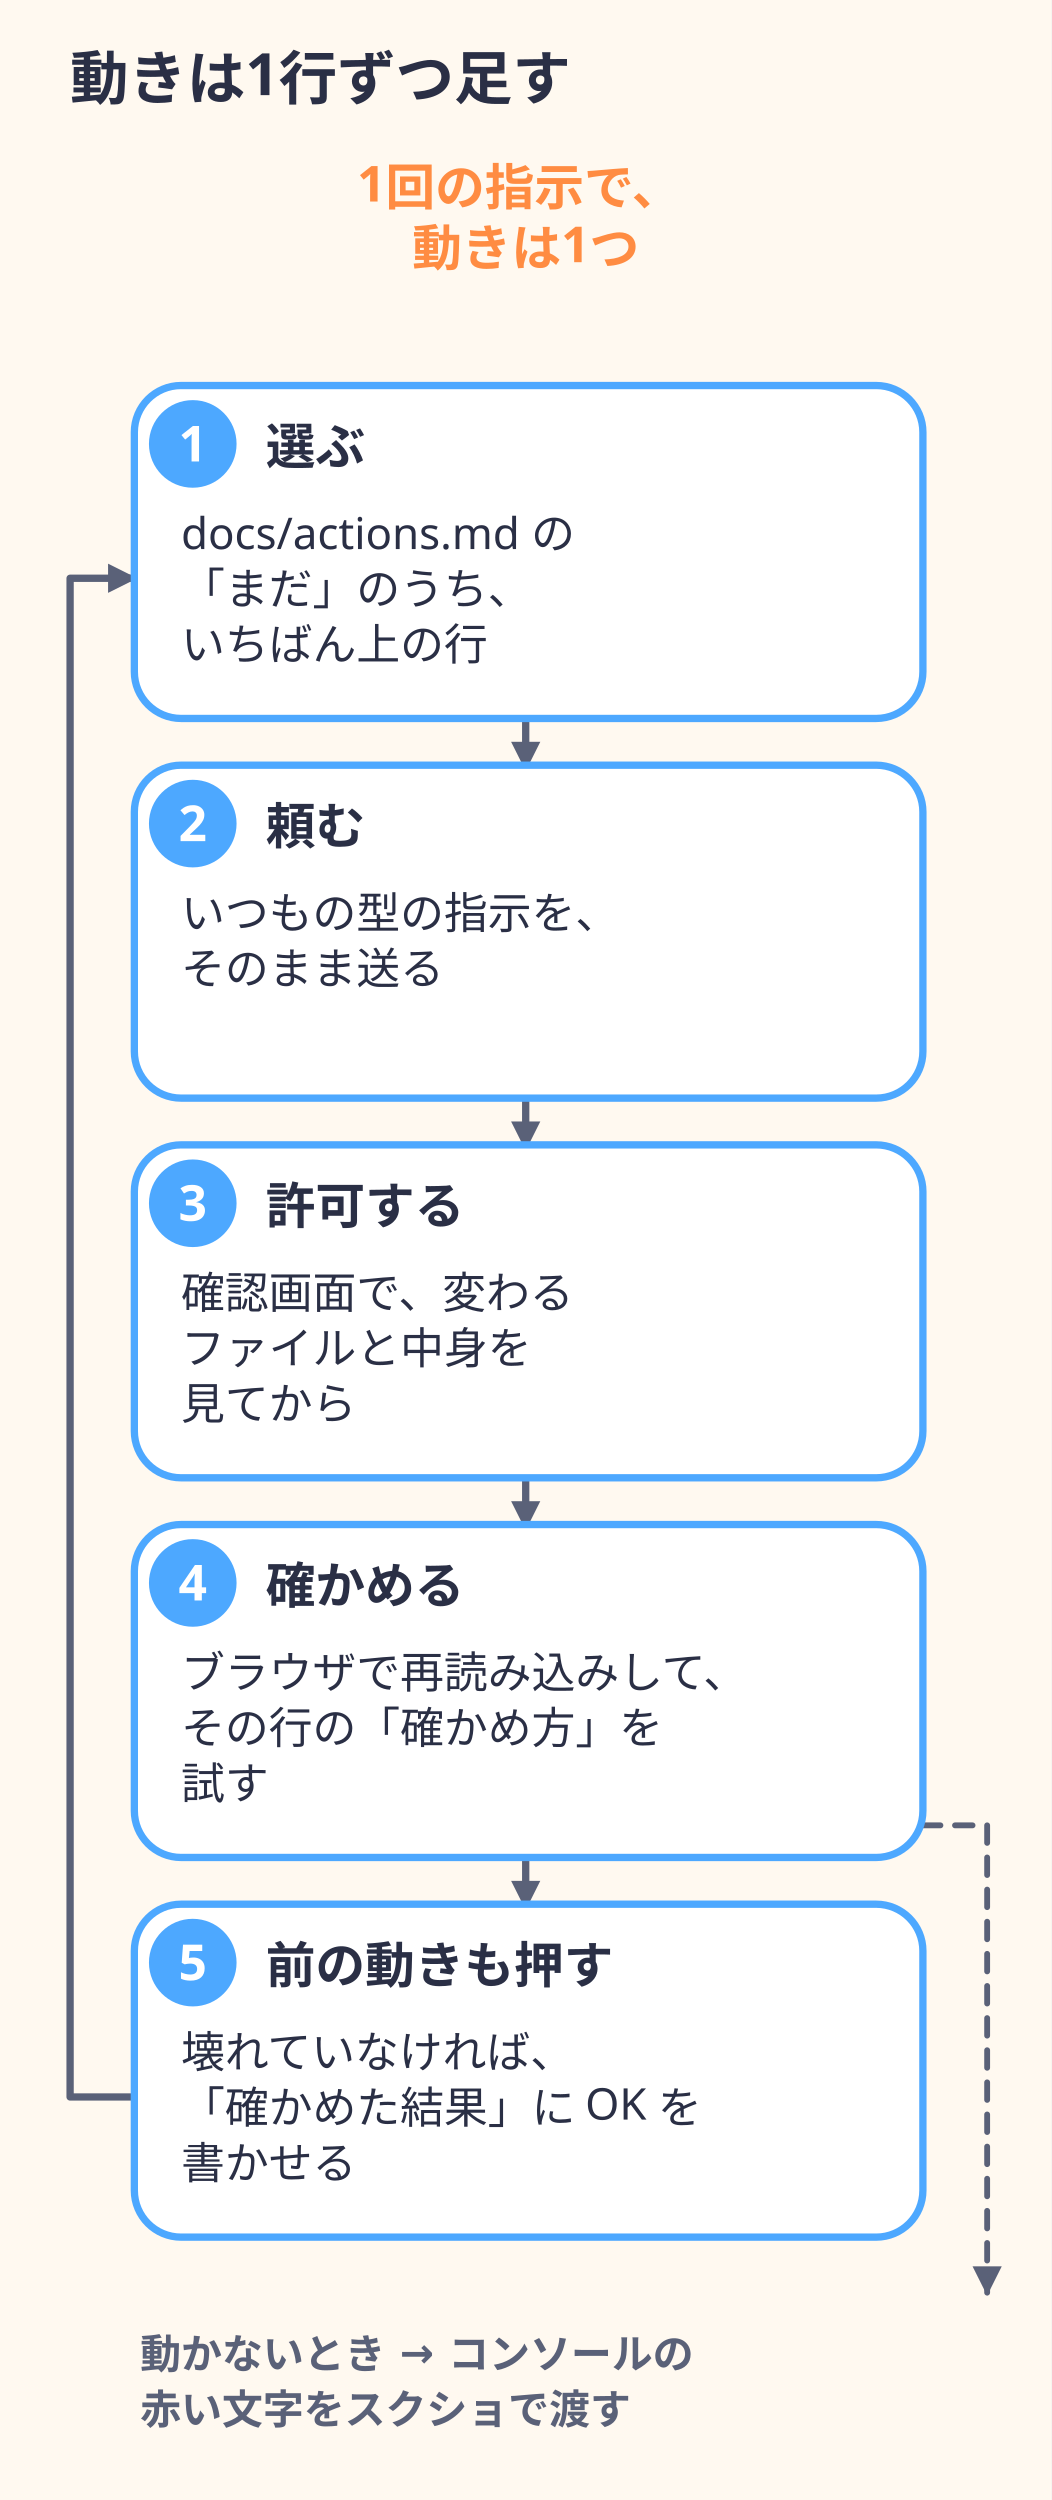
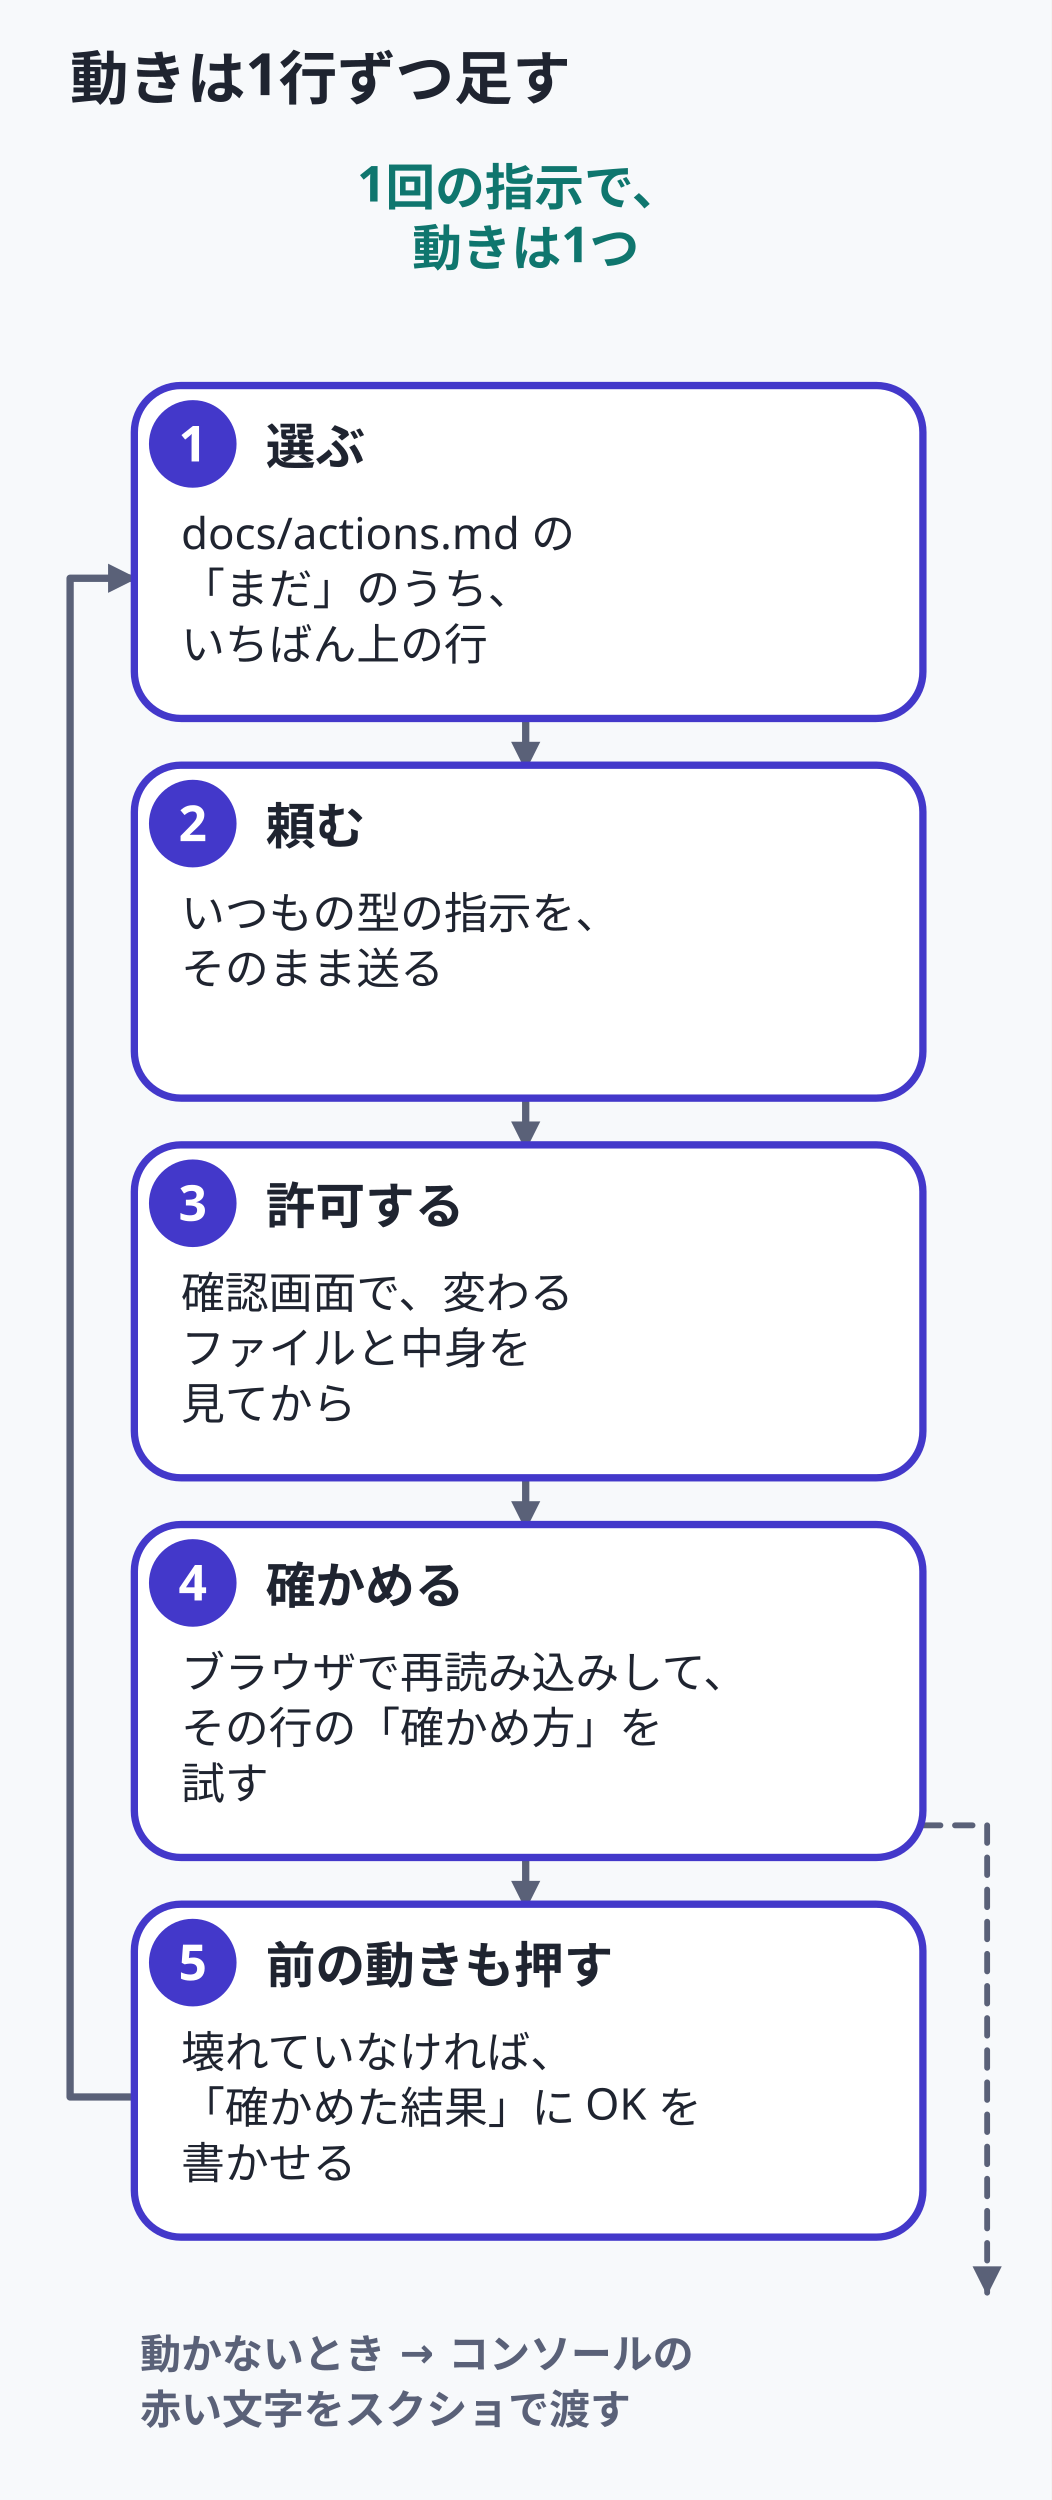
<svg xmlns="http://www.w3.org/2000/svg" id="diagram-row-loop-sp" viewBox="0 0 360 856" role="img" aria-labelledby="svg-title svg-desc">
  <defs id="diagram-definitions">
    <marker id="arrow-gray" markerWidth="10" markerHeight="10" refX="9" refY="5" orient="auto" markerUnits="userSpaceOnUse" viewBox="0 0 10 10">
      <path id="arrow-gray-tip" d="M0 0L10 5L0 10Z" fill="#5A6178" />
    </marker>
  </defs>
-   <rect id="canvas" x="0" y="0" width="360" height="856" fill="#FFF9F0" />
-   <g id="diagram-content" font-family="'Hiragino Kaku Gothic ProN','Hiragino Sans','Noto Sans JP',sans-serif" fill="#2A2F45">
+   <rect id="canvas" x="0" y="0" width="360" height="856" fill="#F7F9FB" />
+   <g id="diagram-content" font-family="'Hiragino Kaku Gothic ProN','Hiragino Sans','Noto Sans JP',sans-serif" fill="#1F2430">
    <text id="main-title" x="24" y="34" font-size="20" font-weight="700">動きは1行ずつ足す</text>
-     <text id="center-message" x="180" y="69" text-anchor="middle" font-size="17" font-weight="700" fill="#FF8C42">
+     <text id="center-message" x="180" y="69" text-anchor="middle" font-size="17" font-weight="700" fill="#0F766E">
      <tspan id="center-message-line-1" x="180" y="69">1回の指示で、</tspan>
      <tspan id="center-message-line-2" x="180" y="91">動きは1つ</tspan>
    </text>
    <path id="step-1-to-2" d="M180 246V263" fill="none" stroke="#5A6178" stroke-width="2.5" stroke-linecap="round" marker-end="url(#arrow-gray)" />
    <path id="step-2-to-3" d="M180 376V393" fill="none" stroke="#5A6178" stroke-width="2.5" stroke-linecap="round" marker-end="url(#arrow-gray)" />
    <path id="step-3-to-4" d="M180 506V523" fill="none" stroke="#5A6178" stroke-width="2.5" stroke-linecap="round" marker-end="url(#arrow-gray)" />
    <path id="step-4-to-5" d="M180 636V653" fill="none" stroke="#5A6178" stroke-width="2.5" stroke-linecap="round" marker-end="url(#arrow-gray)" />
    <path id="step-5-to-1" d="M46 718H24V198H46" fill="none" stroke="#5A6178" stroke-width="2.5" stroke-linecap="round" stroke-linejoin="round" marker-end="url(#arrow-gray)" />
    <path id="debug-branch" d="M316 625H338V785" fill="none" stroke="#5A6178" stroke-width="2" stroke-linecap="round" stroke-linejoin="round" stroke-dasharray="6 5" marker-end="url(#arrow-gray)" />
    <g id="step-1" role="group" aria-labelledby="step-1-title" aria-describedby="step-1-desc">
-       <rect id="step-1-box" x="46" y="132" width="270" height="114" rx="16" fill="#FFFFFF" stroke="#4DA8FF" stroke-width="2.5" />
-       <circle id="step-1-number-circle" cx="66" cy="152" r="15" fill="#4DA8FF" />
+       <rect id="step-1-box" x="46" y="132" width="270" height="114" rx="16" fill="#FFFFFF" stroke="#4338CA" stroke-width="2.5" />
+       <circle id="step-1-number-circle" cx="66" cy="152" r="15" fill="#4338CA" />
      <text id="step-1-number" x="66" y="158" font-size="17" font-weight="700" fill="#FFFFFF" text-anchor="middle">1</text>
      <text id="step-1-title" x="91" y="159" font-size="17" font-weight="700">選ぶ</text>
      <text id="step-1-desc" x="62" y="188" font-size="15">
        <tspan id="step-1-desc-line-1" x="62" y="188">docs/actions.md の</tspan>
        <tspan id="step-1-desc-line-2" x="62" y="207">「まだ」のうち、</tspan>
        <tspan id="step-1-desc-line-3" x="62" y="226">いちばん上の行</tspan>
      </text>
    </g>
    <g id="step-2" role="group" aria-labelledby="step-2-title" aria-describedby="step-2-desc">
-       <rect id="step-2-box" x="46" y="262" width="270" height="114" rx="16" fill="#FFFFFF" stroke="#4DA8FF" stroke-width="2.5" />
-       <circle id="step-2-number-circle" cx="66" cy="282" r="15" fill="#4DA8FF" />
+       <rect id="step-2-box" x="46" y="262" width="270" height="114" rx="16" fill="#FFFFFF" stroke="#4338CA" stroke-width="2.5" />
+       <circle id="step-2-number-circle" cx="66" cy="282" r="15" fill="#4338CA" />
      <text id="step-2-number" x="66" y="288" font-size="17" font-weight="700" fill="#FFFFFF" text-anchor="middle">2</text>
      <text id="step-2-title" x="91" y="289" font-size="17" font-weight="700">頼む</text>
      <text id="step-2-desc" x="62" y="318" font-size="15">
        <tspan id="step-2-desc-line-1" x="62" y="318">いつもの型の指示を、</tspan>
        <tspan id="step-2-desc-line-2" x="62" y="337">そのまま送る</tspan>
      </text>
    </g>
    <g id="step-3" role="group" aria-labelledby="step-3-title" aria-describedby="step-3-desc">
-       <rect id="step-3-box" x="46" y="392" width="270" height="114" rx="16" fill="#FFFFFF" stroke="#4DA8FF" stroke-width="2.5" />
-       <circle id="step-3-number-circle" cx="66" cy="412" r="15" fill="#4DA8FF" />
+       <rect id="step-3-box" x="46" y="392" width="270" height="114" rx="16" fill="#FFFFFF" stroke="#4338CA" stroke-width="2.5" />
+       <circle id="step-3-number-circle" cx="66" cy="412" r="15" fill="#4338CA" />
      <text id="step-3-number" x="66" y="418" font-size="17" font-weight="700" fill="#FFFFFF" text-anchor="middle">3</text>
      <text id="step-3-title" x="91" y="419" font-size="17" font-weight="700">許可する</text>
      <text id="step-3-desc" x="62" y="448" font-size="15">
        <tspan id="step-3-desc-line-1" x="62" y="448">確認画面で、変わる</tspan>
        <tspan id="step-3-desc-line-2" x="62" y="467">ファイルと中身を</tspan>
        <tspan id="step-3-desc-line-3" x="62" y="486">見てから</tspan>
      </text>
    </g>
    <g id="step-4" role="group" aria-labelledby="step-4-title" aria-describedby="step-4-desc">
-       <rect id="step-4-box" x="46" y="522" width="270" height="114" rx="16" fill="#FFFFFF" stroke="#4DA8FF" stroke-width="2.5" />
-       <circle id="step-4-number-circle" cx="66" cy="542" r="15" fill="#4DA8FF" />
+       <rect id="step-4-box" x="46" y="522" width="270" height="114" rx="16" fill="#FFFFFF" stroke="#4338CA" stroke-width="2.5" />
+       <circle id="step-4-number-circle" cx="66" cy="542" r="15" fill="#4338CA" />
      <text id="step-4-number" x="66" y="548" font-size="17" font-weight="700" fill="#FFFFFF" text-anchor="middle">4</text>
      <text id="step-4-title" x="91" y="549" font-size="17" font-weight="700">確かめる</text>
      <text id="step-4-desc" x="62" y="578" font-size="15">
        <tspan id="step-4-desc-line-1" x="62" y="578">ブラウザで再読み込みして、</tspan>
        <tspan id="step-4-desc-line-2" x="62" y="597">その行の「確かめ方」を</tspan>
        <tspan id="step-4-desc-line-3" x="62" y="616">試す</tspan>
      </text>
    </g>
    <g id="step-5" role="group" aria-labelledby="step-5-title" aria-describedby="step-5-desc">
-       <rect id="step-5-box" x="46" y="652" width="270" height="114" rx="16" fill="#FFFFFF" stroke="#4DA8FF" stroke-width="2.5" />
-       <circle id="step-5-number-circle" cx="66" cy="672" r="15" fill="#4DA8FF" />
+       <rect id="step-5-box" x="46" y="652" width="270" height="114" rx="16" fill="#FFFFFF" stroke="#4338CA" stroke-width="2.5" />
+       <circle id="step-5-number-circle" cx="66" cy="672" r="15" fill="#4338CA" />
      <text id="step-5-number" x="66" y="678" font-size="17" font-weight="700" fill="#FFFFFF" text-anchor="middle">5</text>
      <text id="step-5-title" x="91" y="679" font-size="17" font-weight="700">前の動きも押す</text>
      <text id="step-5-desc" x="62" y="708" font-size="15">
        <tspan id="step-5-desc-line-1" x="62" y="708">壊れていなければ、</tspan>
        <tspan id="step-5-desc-line-2" x="62" y="727">「確かめた結果」に OK を</tspan>
        <tspan id="step-5-desc-line-3" x="62" y="746">書かせる</tspan>
      </text>
    </g>
    <text id="debug-branch-label" x="48" y="811" font-size="14" font-weight="700" fill="#5A6178">
      <tspan id="debug-branch-label-line-1" x="48" y="811">動かないとき → コンソールの</tspan>
      <tspan id="debug-branch-label-line-2" x="48" y="830">赤い文字をスクショで渡す</tspan>
    </text>
  </g>
</svg>
